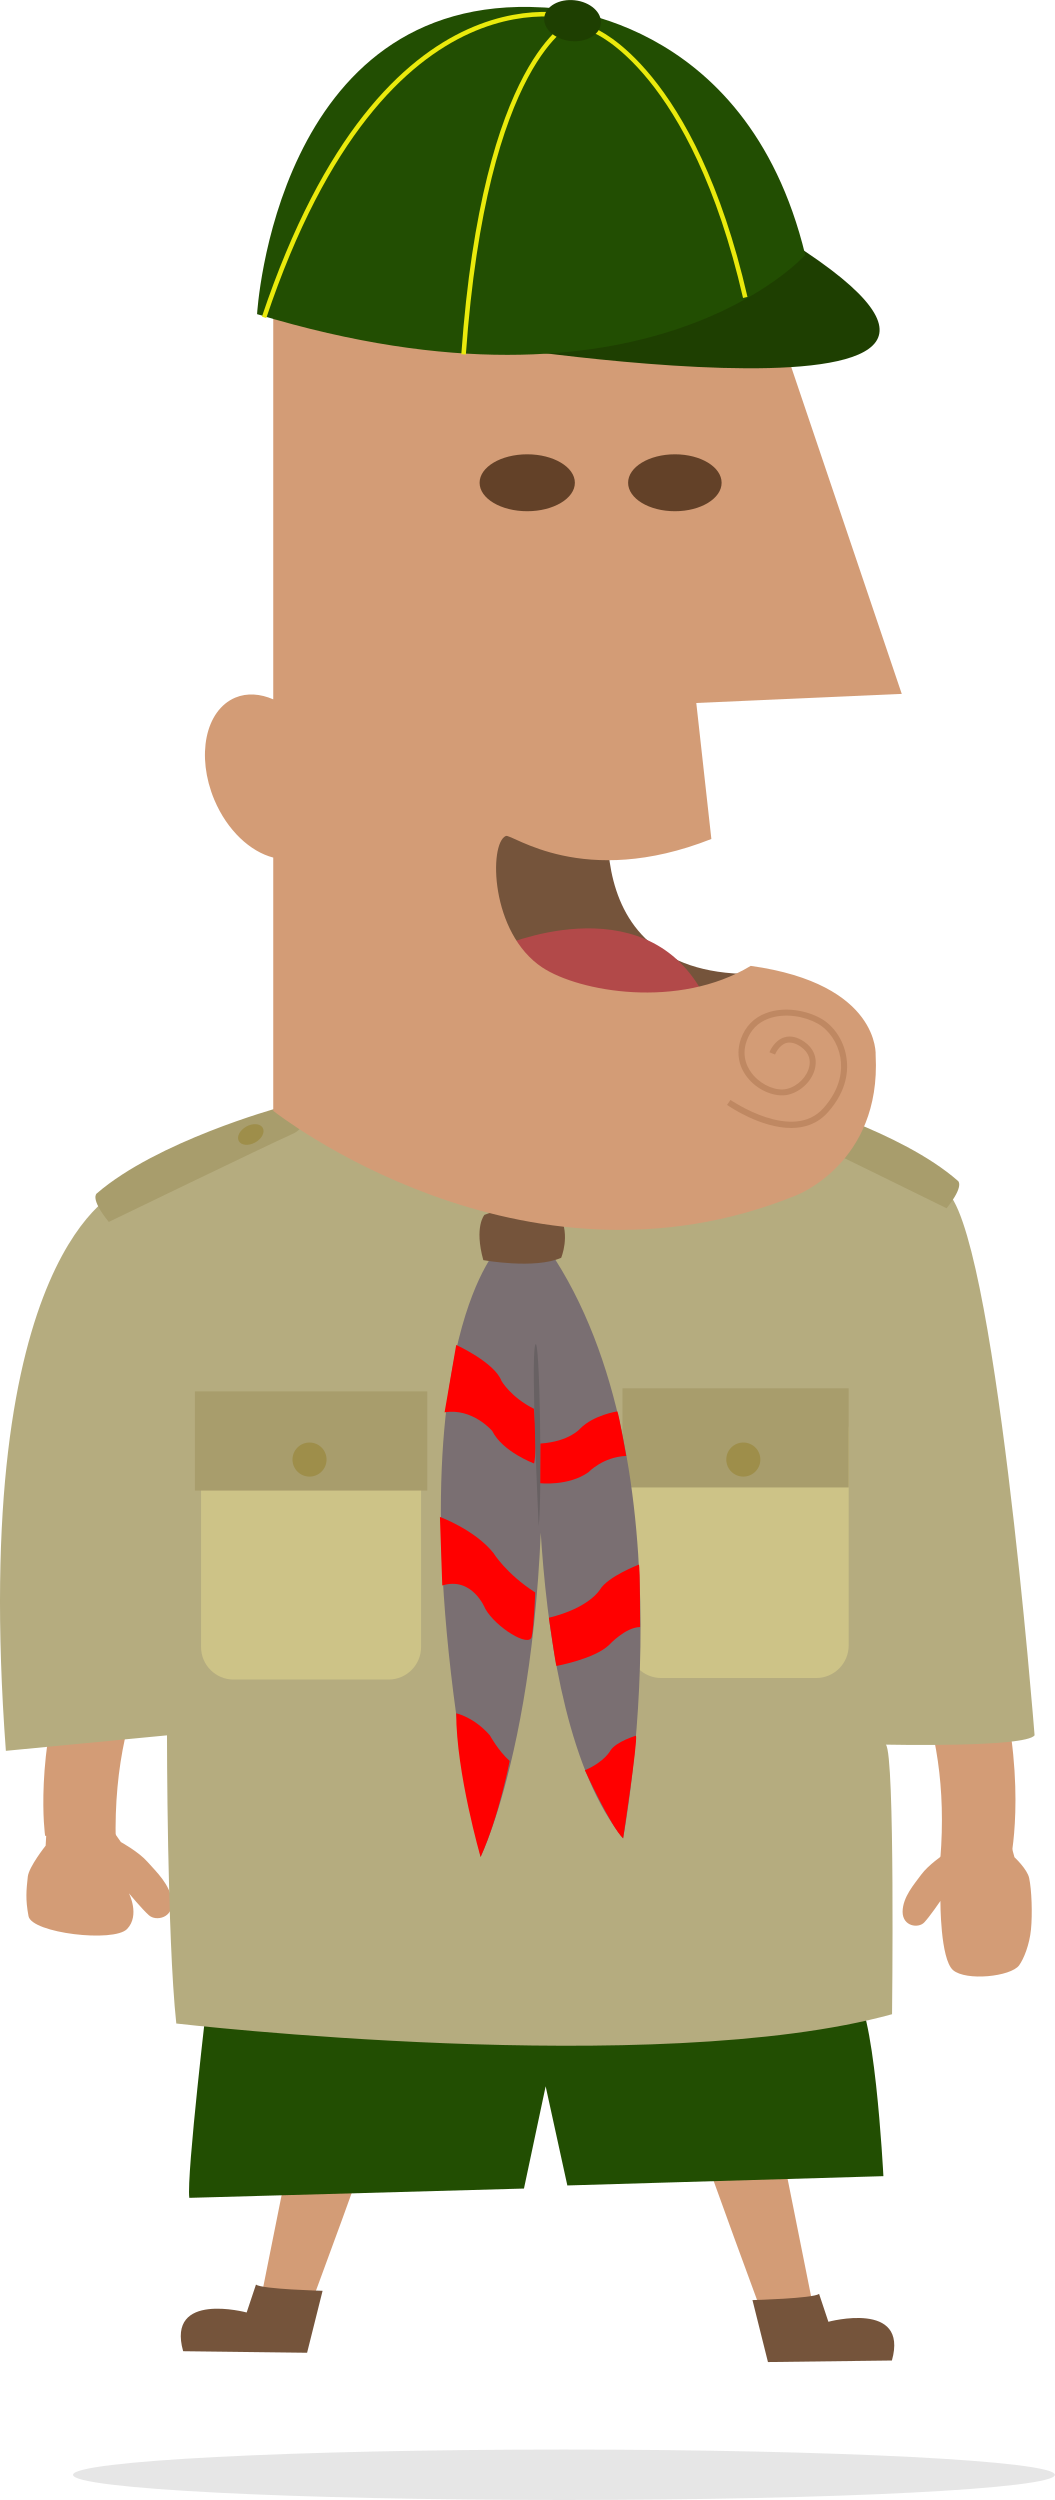
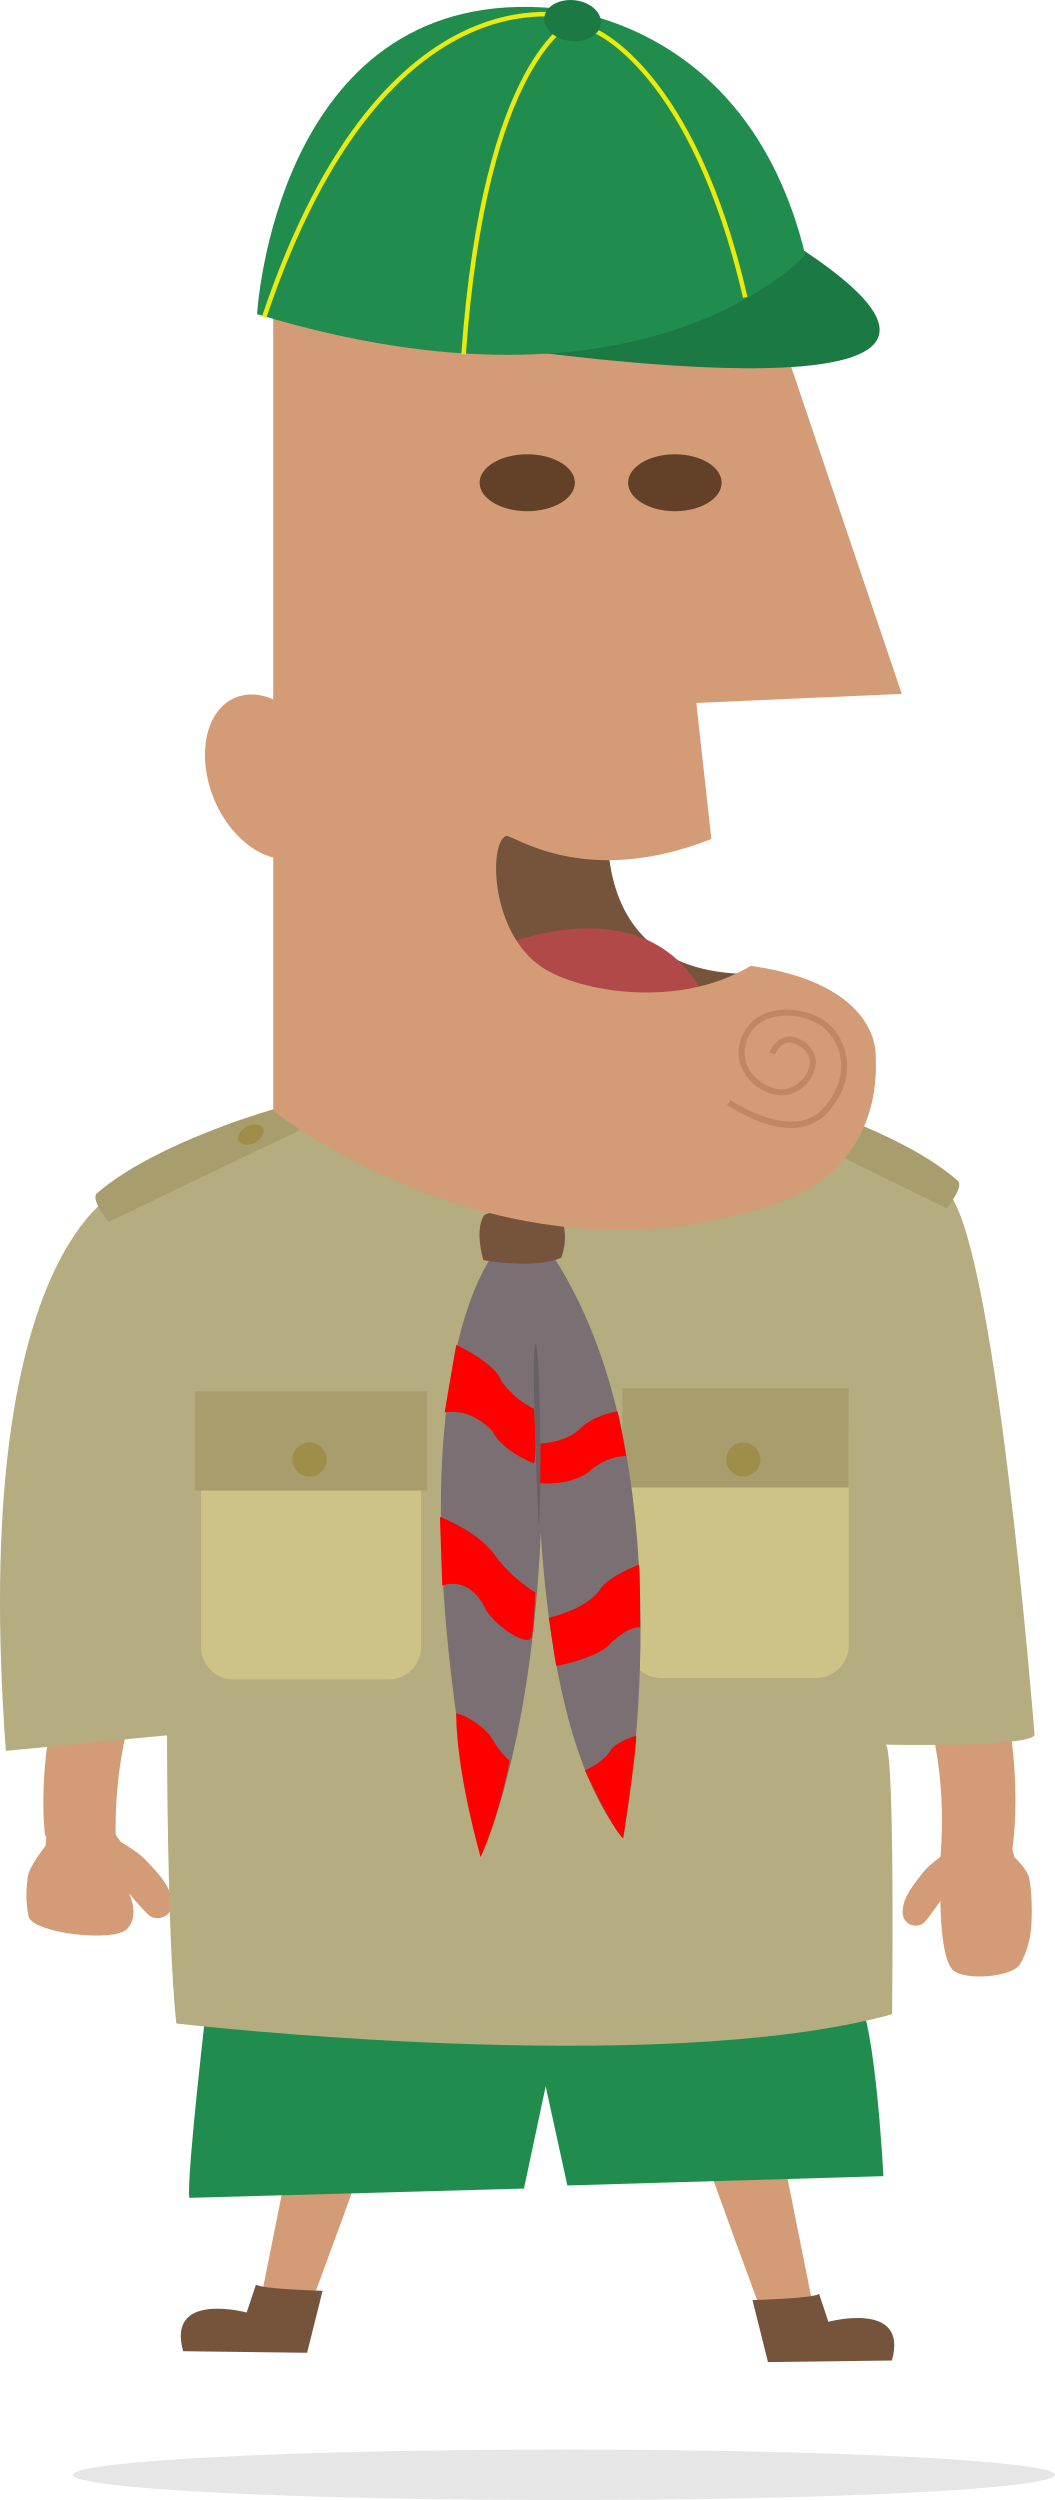
- <svg xmlns="http://www.w3.org/2000/svg" version="1.1" id="Welp" x="0px" y="0px" width="231.57px" height="548.806px" viewBox="65.36 32.921 231.57 548.806" enable-background="new 65.36 32.921 231.57 548.806" xml:space="preserve">
+ <svg xmlns="http://www.w3.org/2000/svg" version="1.1" id="Welp" x="0px" y="0px" width="231.57px" height="548.797px" viewBox="65.36 32.928 231.57 548.797" enable-background="new 65.36 32.928 231.57 548.797" xml:space="preserve">
  <g id="Schaduw" opacity="0.1">
-     <path d="M81.389,576.201c0,3.062,48.245,5.525,107.781,5.525c59.527,0,107.76-2.465,107.76-5.525   c0-3.055-48.232-5.548-107.76-5.548C129.635,570.653,81.389,573.146,81.389,576.201z" />
+     <path d="M81.389,576.202c0,3.061,48.244,5.523,107.78,5.523c59.527,0,107.761-2.465,107.761-5.523   c0-3.055-48.232-5.549-107.761-5.549C129.635,570.653,81.389,573.147,81.389,576.202z" />
  </g>
-   <path id="Rechter_been" fill="#D39C76" d="M131.413,493.633l-8.843,44.213l10.883,1.359c0,0,13.604-36.729,14.964-41.491" />
-   <path id="Linker_been" fill="#D39C76" d="M235.484,497.373l8.844,44.213l-10.885,1.36c0,0-13.604-36.73-14.965-41.492" />
-   <g id="Rechter_hand">
-     <path fill="#D39C76" d="M75.603,434.089l13.735-0.442l2.56,3.646c0,0,3.931,2.161,5.833,4.34c1.924,2.184,5.066,5.068,5.339,8.675   c0.377,3.614-3.446,4.464-5.009,3.064c-1.526-1.355-4.401-4.833-4.401-4.833s2.48,4.809-0.395,7.837   c-2.914,3.032-20.919,0.925-21.645-2.816c-0.706-3.754-0.476-5.704-0.157-8.686c0.262-2.192,3.917-6.788,3.917-6.788   L75.603,434.089L75.603,434.089z" />
-     <path fill="#D39C76" d="M80.454,395.412c-7.706,23.286-5.191,40.503-5.191,40.503l15.507,1.421   c-0.431-16.921,3.044-30.292,8.354-40.798C113.548,368.001,86.901,375.928,80.454,395.412z" />
-   </g>
-   <g id="Linker_hand">
-     <path fill="#D39C76" d="M286.759,435.895l1.298,4.73c0,0,2.813,2.615,3.227,4.569c0.554,2.605,0.734,7.843,0.404,11.25   c-0.328,3.397-1.584,6.496-2.612,7.918c-1.833,2.476-11.634,3.502-14.505,1.045c-2.813-2.466-2.771-15.188-2.771-15.188   s-2.293,3.377-3.555,4.725c-1.271,1.342-4.729,0.896-4.745-2.338c0.026-3.261,2.571-6.07,4.103-8.181   c1.556-2.118,4.852-4.348,4.852-4.348l1.982-3.44L286.759,435.895L286.759,435.895z" />
-     <path fill="#D39C76" d="M266.661,402.087c4.116,10.384,6.389,23.185,5.125,38.857l15.562-0.566c0,0,3.728-18.396-3.746-43.494   C277.857,377.592,254.307,370.936,266.661,402.087z" />
-   </g>
-   <path id="broek" fill="#224E02" d="M111,470.503c0,0-4.761,40.132-4.081,44.895l73.462-2.04l4.762-22.447l4.762,21.767l69.381-2.041  c0,0-2.04-40.132-6.803-40.132C247.721,470.504,111,470.503,111,470.503z" />
-   <g id="hemd">
-     <path fill="#B5AC7F" d="M138.068,273.064c0,0-37.411,10.203-46.254,21.086c0,0-33.33,12.924-25.167,123.118l35.371-3.4   c0,0,0,44.214,2.041,63.259c0,0,105.431,12.244,157.126-2.041c0,0,0.682-57.137-1.359-59.178c0,0,30.609,0.681,32.648-2.04   c0,0-8.842-112.915-19.725-119.716c0,0,8.842-6.122-50.336-24.487C222.414,269.663,196.564,295.511,138.068,273.064z" />
-     <path fill="#CDC387" d="M157.794,394.48c0,3.943-3.198,7.142-7.144,7.142h-34.01c-3.945,0-7.142-3.197-7.142-7.142v-46.935   c0-3.944,3.196-7.144,7.142-7.144h34.01c3.945,0,7.144,3.199,7.144,7.144V394.48z" />
-     <path fill="#CDC387" d="M251.663,394.141c0,3.944-3.196,7.143-7.144,7.143h-34.01c-3.943,0-7.142-3.197-7.142-7.143v-46.934   c0-3.945,3.196-7.143,7.142-7.143h34.01c3.946,0,7.144,3.197,7.144,7.143V394.141z" />
-     <rect x="108.141" y="338.364" fill="#A89D6C" width="51.014" height="21.767" />
-     <rect x="202.007" y="337.684" fill="#A89D6C" width="49.655" height="21.768" />
-     <circle fill="#9E8E4A" cx="133.307" cy="353.329" r="3.741" />
-     <circle fill="#9E8E4A" cx="228.535" cy="353.328" r="3.741" />
-     <path id="schouderklep_links" fill="#A89D6C" d="M238.158,274.162c0,0,25,7,37.5,18c0,0,1.5,1-2.5,6c0,0-32.5-16-38-18.5  S238.158,274.162,238.158,274.162z" />
-     <g id="schouderklep_rechts">
-       <path fill="#A89D6C" d="M126.295,276.162c0,0-26.466,7.292-39.699,18.75c0,0-1.588,1.042,2.646,6.25    c0,0,34.406-16.667,40.229-19.271S126.295,276.162,126.295,276.162z" />
-       <ellipse transform="matrix(0.4807 0.8769 -0.8769 0.4807 309.7869 40.8184)" fill="#9E8E4A" cx="120.429" cy="281.972" rx="2" ry="3" />
+   <g id="figuur">
+     <path id="Rechter_been" fill="#D39C76" d="M131.413,493.633l-8.843,44.213l10.883,1.359c0,0,13.604-36.73,14.964-41.492" />
+     <path id="Linker_been" fill="#D39C76" d="M235.484,497.374l8.844,44.213l-10.885,1.359c0,0-13.604-36.73-14.965-41.492" />
+     <g id="Rechter_hand">
+       <path fill="#D39C76" d="M75.603,434.088l13.734-0.441l2.561,3.646c0,0,3.931,2.16,5.833,4.34c1.924,2.184,5.065,5.068,5.339,8.674    c0.377,3.615-3.446,4.465-5.009,3.064c-1.526-1.355-4.401-4.832-4.401-4.832s2.48,4.809-0.395,7.836    c-2.914,3.033-20.919,0.926-21.646-2.816c-0.706-3.754-0.476-5.703-0.157-8.686c0.263-2.191,3.917-6.787,3.917-6.787    L75.603,434.088L75.603,434.088z" />
+       <path fill="#D39C76" d="M80.454,395.413c-7.706,23.285-5.19,40.502-5.19,40.502l15.507,1.422    c-0.432-16.922,3.044-30.293,8.354-40.799C113.548,368,86.901,375.928,80.454,395.413z" />
+     </g>
+     <g id="Linker_hand">
+       <path fill="#D39C76" d="M286.759,435.895l1.299,4.73c0,0,2.812,2.615,3.227,4.568c0.554,2.605,0.734,7.844,0.404,11.25    c-0.328,3.396-1.584,6.496-2.612,7.918c-1.833,2.477-11.634,3.502-14.505,1.045c-2.813-2.465-2.771-15.188-2.771-15.188    s-2.293,3.377-3.555,4.725c-1.271,1.342-4.729,0.896-4.745-2.338c0.026-3.262,2.571-6.07,4.104-8.182    c1.556-2.117,4.852-4.348,4.852-4.348l1.982-3.439L286.759,435.895L286.759,435.895z" />
+       <path fill="#D39C76" d="M266.661,402.086c4.116,10.385,6.389,23.186,5.125,38.857l15.562-0.566c0,0,3.728-18.395-3.746-43.494    C277.857,377.592,254.307,370.936,266.661,402.086z" />
+     </g>
+     <path id="broek" fill="#208D4E" d="M111,470.502c0,0-4.761,40.133-4.081,44.896l73.462-2.041l4.763-22.447l4.762,21.768   l69.381-2.041c0,0-2.04-40.133-6.803-40.133C247.721,470.504,111,470.502,111,470.502z" />
+     <g id="hemd">
+       <path fill="#B5AC7F" d="M138.068,273.064c0,0-37.411,10.203-46.254,21.086c0,0-33.33,12.925-25.167,123.118l35.371-3.4    c0,0,0,44.215,2.041,63.26c0,0,105.431,12.244,157.126-2.041c0,0,0.682-57.137-1.359-59.178c0,0,30.609,0.68,32.648-2.041    c0,0-8.843-112.914-19.726-119.716c0,0,8.842-6.122-50.336-24.487C222.414,269.663,196.564,295.51,138.068,273.064z" />
+       <path fill="#CDC387" d="M157.794,394.481c0,3.941-3.197,7.141-7.144,7.141h-34.01c-3.945,0-7.143-3.197-7.143-7.141v-46.936    c0-3.945,3.196-7.145,7.143-7.145h34.01c3.945,0,7.144,3.199,7.144,7.145V394.481z" />
+       <path fill="#CDC387" d="M251.663,394.141c0,3.943-3.196,7.143-7.144,7.143h-34.011c-3.942,0-7.142-3.197-7.142-7.143v-46.934    c0-3.945,3.196-7.143,7.142-7.143h34.011c3.945,0,7.144,3.195,7.144,7.143V394.141z" />
+       <rect x="108.141" y="338.364" fill="#A89D6C" width="51.014" height="21.768" />
+       <rect x="202.007" y="337.684" fill="#A89D6C" width="49.655" height="21.768" />
+       <circle fill="#9E8E4A" cx="133.307" cy="353.33" r="3.741" />
+       <circle fill="#9E8E4A" cx="228.535" cy="353.328" r="3.741" />
+       <path id="schouderklep_links" fill="#A89D6C" d="M238.158,274.162c0,0,25,7,37.5,18c0,0,1.5,1-2.5,6c0,0-32.5-16-38-18.5    S238.158,274.162,238.158,274.162z" />
+       <g id="schouderklep_rechts">
+         <path fill="#A89D6C" d="M126.295,276.163c0,0-26.466,7.291-39.698,18.75c0,0-1.589,1.041,2.646,6.25     c0,0,34.406-16.668,40.229-19.271C135.294,279.288,126.295,276.163,126.295,276.163z" />
+         <ellipse transform="matrix(0.8769 -0.4807 0.4807 0.8769 -120.7257 92.6102)" fill="#9E8E4A" cx="120.416" cy="281.966" rx="3" ry="2" />
+       </g>
+     </g>
+     <g id="Das">
+       <path fill="#7A6F72" d="M174.938,306.573c0,0-5.106,5.107-8.869,20.283c-4.702,18.961-7.303,53.641,4.789,113.717    c0,0,17.004-34.691,12.924-110.193c0,0-4.762,77.545,18.365,106.113c0,0,15.646-82.305-16.324-129.24    C185.822,307.252,181.061,303.852,174.938,306.573z" />
+       <path fill="#FF0000" d="M165.507,328.17c0,0,8.417,3.826,9.948,7.908c0,0,2.041,3.572,7.144,6.123c0,0,0.766,8.416,0,11.988    c0,0-6.889-2.553-9.185-7.143c0,0-4.336-5.104-10.458-4.082" />
+       <path fill="#686163" d="M183.618,367.963c0,0-1.786-36.73-0.765-39.793C183.873,325.11,184.383,361.586,183.618,367.963" />
+       <path fill="#FF0000" d="M161.936,365.922c0,0,7.651,2.807,11.733,7.908c0,0,2.808,4.59,9.185,8.672c0,0-0.256,7.143-0.767,9.693    c-0.51,2.549-7.907-2.041-10.203-6.121c0,0-2.806-7.145-9.438-5.104" />
+       <path fill="#FF0000" d="M165.507,409.03c0,0,3.826,0.766,7.397,4.848c0,0,1.785,3.316,4.336,5.611c0,0-2.309,12.068-6.383,21.084    C170.857,440.573,165.507,422.04,165.507,409.03z" />
+       <path fill="#FF0000" d="M200.878,342.754c0,0-5.188,0.766-8.163,3.783c0,0-2.38,2.848-8.715,3.271c0,0-0.042,7.781-0.042,8.717    c0,0,6.207,0.682,10.585-2.424c0,0,3.146-3.357,8.289-3.57C202.833,352.532,201.176,343.18,200.878,342.754z" />
+       <path fill="#FF0000" d="M205.619,376.381c0,0-6.824,2.615-8.546,5.484c0,0-2.296,4.018-11.224,6.186    c0,0,1.467,10.203,1.657,10.586c0,0,8.417-1.531,11.605-4.654c0,0,3.509-3.826,6.761-3.893    C205.874,390.09,205.874,376.827,205.619,376.381z" />
+       <path fill="#FF0000" d="M204.98,413.942c0,0-4.336,1.273-5.611,3.252c0,0-1.275,2.484-5.612,4.336c0,0,5.686,12.389,8.391,14.963    C202.146,436.493,205.364,415.28,204.98,413.942z" />
+       <path fill="#75543B" d="M171.458,309.551c0,0,11.225,2.041,17.09-0.51c0,0,2.041-4.846-0.255-9.184c0,0-6.377-4.081-16.58-0.256    C171.714,299.602,169.418,302.155,171.458,309.551z" />
+     </g>
+     <g id="Hoofd__x28_by_Chartist.js_x29_">
+       <path fill="#75543B" d="M200.3,201.625l-37.816,20.71l30.513,38.336l37.165-13.933C188.346,246.737,200.3,201.625,200.3,201.625    L200.3,201.625z" />
+       <path fill="#B24949" d="M191.67,258.662l27.86-7.947c-13.271-23.9-44.456-9.948-44.456-9.948L191.67,258.662z" />
+       <path fill="#D39C76" d="M230.16,244.951c28.506,3.973,27.426,19.642,27.426,19.642c1.249,23.715-17.489,30.755-17.489,30.755    c-60.371,24.564-114.755-18.573-114.755-18.573v-55.597c-5.045-1.303-10.09-5.948-12.928-12.671    c-4.037-9.626-1.979-19.67,4.599-22.442c2.598-1.085,5.506-0.844,8.329,0.377V91.06c53.06-26.534,106.132,0,106.132,0    l31.842,94.187l-45.104,1.994l3.31,29.856c-28.197,11.132-43.822-1.238-45.121-0.661c-3.75,1.647-3.43,21.308,8.022,28.876    C192.463,250.628,214.305,254.549,230.16,244.951L230.16,244.951z" />
+       <path fill="#BF8862" d="M239.039,280.54c2.941,0,5.82-0.908,8.104-3.498c4.224-4.775,4.506-9.291,3.987-12.234    c-0.604-3.559-2.771-6.786-5.67-8.367c-3.022-1.681-7.903-2.657-11.938-1.117c-2.645,0.98-4.541,2.938-5.498,5.603    c-1.137,3.235-0.496,6.426,1.797,8.988c2.255,2.564,5.859,3.937,8.559,3.324c2.901-0.688,5.407-3.196,5.943-6.02    c0.432-2.221-0.404-4.204-2.369-5.584c-1.557-1.076-3.045-1.419-4.404-1c-2.243,0.671-3.25,3.174-3.278,3.288l1.225,0.493    c0.017-0.029,0.812-2.018,2.441-2.53c0.955-0.257,2.045,0,3.239,0.831c1.957,1.389,2.093,3.082,1.853,4.247    c-0.441,2.3-2.562,4.444-4.944,4.996c-2.224,0.534-5.299-0.701-7.269-2.919c-1.135-1.27-2.854-3.949-1.537-7.648    c0.849-2.346,2.41-3.963,4.716-4.831c3.667-1.392,8.086-0.49,10.821,1.036c2.531,1.404,4.463,4.252,5.021,7.433    c0.452,2.662,0.191,6.731-3.692,11.13c-6.731,7.627-20.283-1.688-20.432-1.775l-0.75,1.085    C225.377,275.773,232.318,280.54,239.039,280.54L239.039,280.54z" />
+       <g>
+         <path fill="#634128" d="M181.107,132.651c-5.783,0-10.465,2.794-10.465,6.25c0,3.454,4.682,6.246,10.465,6.246     c5.732,0,10.451-2.792,10.451-6.246C191.559,135.446,186.843,132.651,181.107,132.651z M213.52,132.651     c-5.674,0-10.278,2.794-10.278,6.25c0,3.454,4.606,6.246,10.278,6.246c5.674,0,10.25-2.792,10.25-6.246     C223.77,135.446,219.195,132.651,213.52,132.651z" />
+       </g>
+     </g>
+     <g id="Welpen_pet">
+       <path fill="#1B7943" d="M169.793,108.386c0,0,152.667,24,57.333-29.333" />
+       <path fill="#208D4E" d="M121.793,101.884c0,0,4-70.666,62.667-67.333c0,0,44.667,0.666,57.667,54.333    C242.126,88.884,207.46,127.884,121.793,101.884z" />
+       <path fill="none" stroke="#EAEA0C" stroke-miterlimit="10" d="M190.96,37.718c0,0-19.171,7.766-23.834,73" />
+       <path fill="none" stroke="#EAEA0C" stroke-miterlimit="10" d="M195.96,39.718c0,0,21.5,8.5,33,58.5" />
+       <path fill="none" stroke="#EAEA0C" stroke-miterlimit="10" d="M121.794,101.718" />
+       <path fill="none" stroke="#EAEA0C" stroke-miterlimit="10" d="M193.01,37.075c0,0-42.793-14.597-69.675,65.518" />
+       <ellipse transform="matrix(-0.9937 -0.1118 0.1118 -0.9937 376.7166 96.0355)" fill="#1B7943" cx="191.051" cy="37.455" rx="6.25" ry="4.5" />
+     </g>
+     <g id="Schoenen">
+       <path fill="#75543B" d="M121.549,534.442l-2.041,6.121c0,0-17.685-4.764-13.943,8.502l27.208,0.342l3.4-13.605    C136.173,535.801,122.91,535.461,121.549,534.442z" />
+       <path fill="#75543B" d="M245.168,536.481l2.04,6.121c0,0,17.688-4.762,13.944,8.504l-27.209,0.34l-3.4-13.604    C230.543,537.842,243.807,537.502,245.168,536.481z" />
    </g>
  </g>
-   <g id="Das">
-     <path fill="#7A6F72" d="M174.938,306.573c0,0-5.106,5.108-8.869,20.282c-4.702,18.961-7.303,53.642,4.789,113.718   c0,0,17.004-34.691,12.924-110.193c0,0-4.762,77.544,18.365,106.112c0,0,15.646-82.305-16.324-129.239   C185.822,307.253,181.061,303.853,174.938,306.573z" />
-     <path fill="#FF0000" d="M165.507,328.171c0,0,8.417,3.826,9.948,7.908c0,0,2.041,3.571,7.143,6.122c0,0,0.766,8.417,0,11.988   c0,0-6.888-2.551-9.184-7.142c0,0-4.336-5.103-10.458-4.082" />
-     <path fill="#686163" d="M183.618,367.963c0,0-1.786-36.73-0.765-39.792C183.873,325.109,184.383,361.586,183.618,367.963" />
-     <path fill="#FF0000" d="M161.936,365.923c0,0,7.652,2.806,11.734,7.907c0,0,2.807,4.591,9.184,8.673c0,0-0.256,7.142-0.766,9.692   s-7.908-2.04-10.203-6.121c0,0-2.806-7.143-9.438-5.102" />
-     <path fill="#FF0000" d="M165.507,409.029c0,0,3.826,0.767,7.397,4.848c0,0,1.785,3.316,4.336,5.612c0,0-2.309,12.069-6.383,21.084   C170.857,440.573,165.507,422.04,165.507,409.029z" />
-     <path fill="#FF0000" d="M200.878,342.754c0,0-5.188,0.766-8.163,3.784c0,0-2.38,2.848-8.715,3.272c0,0-0.042,7.78-0.042,8.715   c0,0,6.207,0.682,10.585-2.422c0,0,3.146-3.358,8.289-3.571C202.833,352.532,201.176,343.18,200.878,342.754z" />
-     <path fill="#FF0000" d="M205.619,376.381c0,0-6.824,2.615-8.546,5.484c0,0-2.296,4.018-11.224,6.186c0,0,1.467,10.203,1.658,10.586   c0,0,8.417-1.531,11.605-4.654c0,0,3.509-3.826,6.761-3.892C205.874,390.091,205.874,376.827,205.619,376.381z" />
-     <path fill="#FF0000" d="M204.98,413.941c0,0-4.336,1.274-5.611,3.252c0,0-1.275,2.486-5.612,4.336c0,0,5.685,12.39,8.39,14.963   C202.146,436.492,205.364,415.279,204.98,413.941z" />
-     <path fill="#75543B" d="M171.458,309.551c0,0,11.224,2.041,17.09-0.51c0,0,2.041-4.846-0.255-9.183c0,0-6.377-4.081-16.58-0.255   C171.714,299.603,169.418,302.154,171.458,309.551z" />
-   </g>
-   <g id="Hoofd__x28_by_Chartist.js_x29_">
-     <path fill="#75543B" d="M200.3,201.625l-37.817,20.71l30.513,38.336l37.165-13.933C188.346,246.737,200.3,201.625,200.3,201.625   L200.3,201.625z" />
-     <path fill="#B24949" d="M191.67,258.662l27.86-7.947c-13.271-23.9-44.456-9.948-44.456-9.948L191.67,258.662z" />
-     <path fill="#D39C76" d="M230.16,244.951c28.506,3.973,27.426,19.642,27.426,19.642c1.249,23.715-17.49,30.755-17.49,30.755   c-60.371,24.564-114.754-18.573-114.754-18.573v-55.597c-5.045-1.303-10.09-5.948-12.928-12.671   c-4.037-9.626-1.98-19.67,4.598-22.442c2.598-1.085,5.506-0.844,8.33,0.377V91.06c53.059-26.534,106.131,0,106.131,0l31.842,94.187   l-45.104,1.994l3.309,29.856c-28.197,11.132-43.822-1.238-45.121-0.661c-3.75,1.647-3.43,21.308,8.023,28.876   C192.463,250.628,214.305,254.549,230.16,244.951L230.16,244.951z" />
-     <path fill="#BF8862" d="M239.039,280.54c2.941,0,5.82-0.908,8.104-3.499c4.224-4.775,4.506-9.29,3.988-12.234   c-0.605-3.559-2.771-6.786-5.67-8.367c-3.023-1.681-7.904-2.657-11.939-1.117c-2.644,0.98-4.541,2.938-5.498,5.603   c-1.137,3.235-0.496,6.426,1.797,8.988c2.255,2.564,5.859,3.937,8.559,3.324c2.901-0.688,5.407-3.196,5.943-6.02   c0.432-2.221-0.404-4.204-2.369-5.584c-1.557-1.076-3.045-1.419-4.404-1c-2.244,0.671-3.25,3.174-3.279,3.288l1.225,0.493   c0.016-0.029,0.812-2.018,2.441-2.53c0.955-0.257,2.045,0,3.24,0.831c1.957,1.389,2.092,3.082,1.852,4.247   c-0.441,2.3-2.562,4.444-4.944,4.996c-2.224,0.534-5.299-0.701-7.269-2.919c-1.135-1.27-2.854-3.949-1.537-7.648   c0.849-2.346,2.41-3.963,4.716-4.831c3.667-1.392,8.086-0.49,10.821,1.036c2.531,1.404,4.463,4.252,5.021,7.433   c0.452,2.662,0.191,6.731-3.693,11.131c-6.731,7.627-20.283-1.689-20.431-1.776l-0.75,1.085   C225.377,275.773,232.318,280.54,239.039,280.54L239.039,280.54z" />
-     <g>
-       <path fill="#634128" d="M181.107,132.651c-5.783,0-10.465,2.794-10.465,6.25c0,3.454,4.682,6.246,10.465,6.246    c5.733,0,10.451-2.792,10.451-6.246C191.559,135.446,186.843,132.651,181.107,132.651z M213.52,132.651    c-5.674,0-10.278,2.794-10.278,6.25c0,3.454,4.606,6.246,10.278,6.246c5.674,0,10.25-2.792,10.25-6.246    C223.77,135.446,219.195,132.651,213.52,132.651z" />
-     </g>
-   </g>
-   <g id="Welpen_pet">
-     <path fill="#1E3F01" d="M169.793,108.386c0,0,152.667,24,57.333-29.333" />
-     <path fill="#224E02" d="M121.793,101.884c0,0,4-70.666,62.667-67.333c0,0,44.667,0.666,57.667,54.333   C242.126,88.884,207.46,127.884,121.793,101.884z" />
-     <path fill="none" stroke="#EAEA0C" stroke-miterlimit="10" d="M190.96,37.718c0,0-19.171,7.766-23.834,73" />
-     <path fill="none" stroke="#EAEA0C" stroke-miterlimit="10" d="M195.96,39.718c0,0,21.5,8.5,33,58.5" />
-     <path fill="none" stroke="#EAEA0C" stroke-miterlimit="10" d="M121.794,101.718" />
-     <path fill="none" stroke="#EAEA0C" stroke-miterlimit="10" d="M193.01,37.075c0,0-42.793-14.597-69.675,65.518" />
-     <ellipse transform="matrix(0.1118 -0.9937 0.9937 0.1118 132.4809 223.1109)" fill="#1E3F01" cx="191.046" cy="37.447" rx="4.5" ry="6.25" />
-   </g>
-   <g id="Schoenen">
-     <path fill="#75543B" d="M121.549,534.441l-2.041,6.122c0,0-17.685-4.763-13.944,8.502l27.208,0.341l3.401-13.604   C136.173,535.802,122.91,535.462,121.549,534.441z" />
-     <path fill="#75543B" d="M245.168,536.481l2.04,6.121c0,0,17.687-4.762,13.944,8.503l-27.209,0.341l-3.4-13.604   C230.543,537.842,243.807,537.502,245.168,536.481z" />
-   </g>
</svg>
